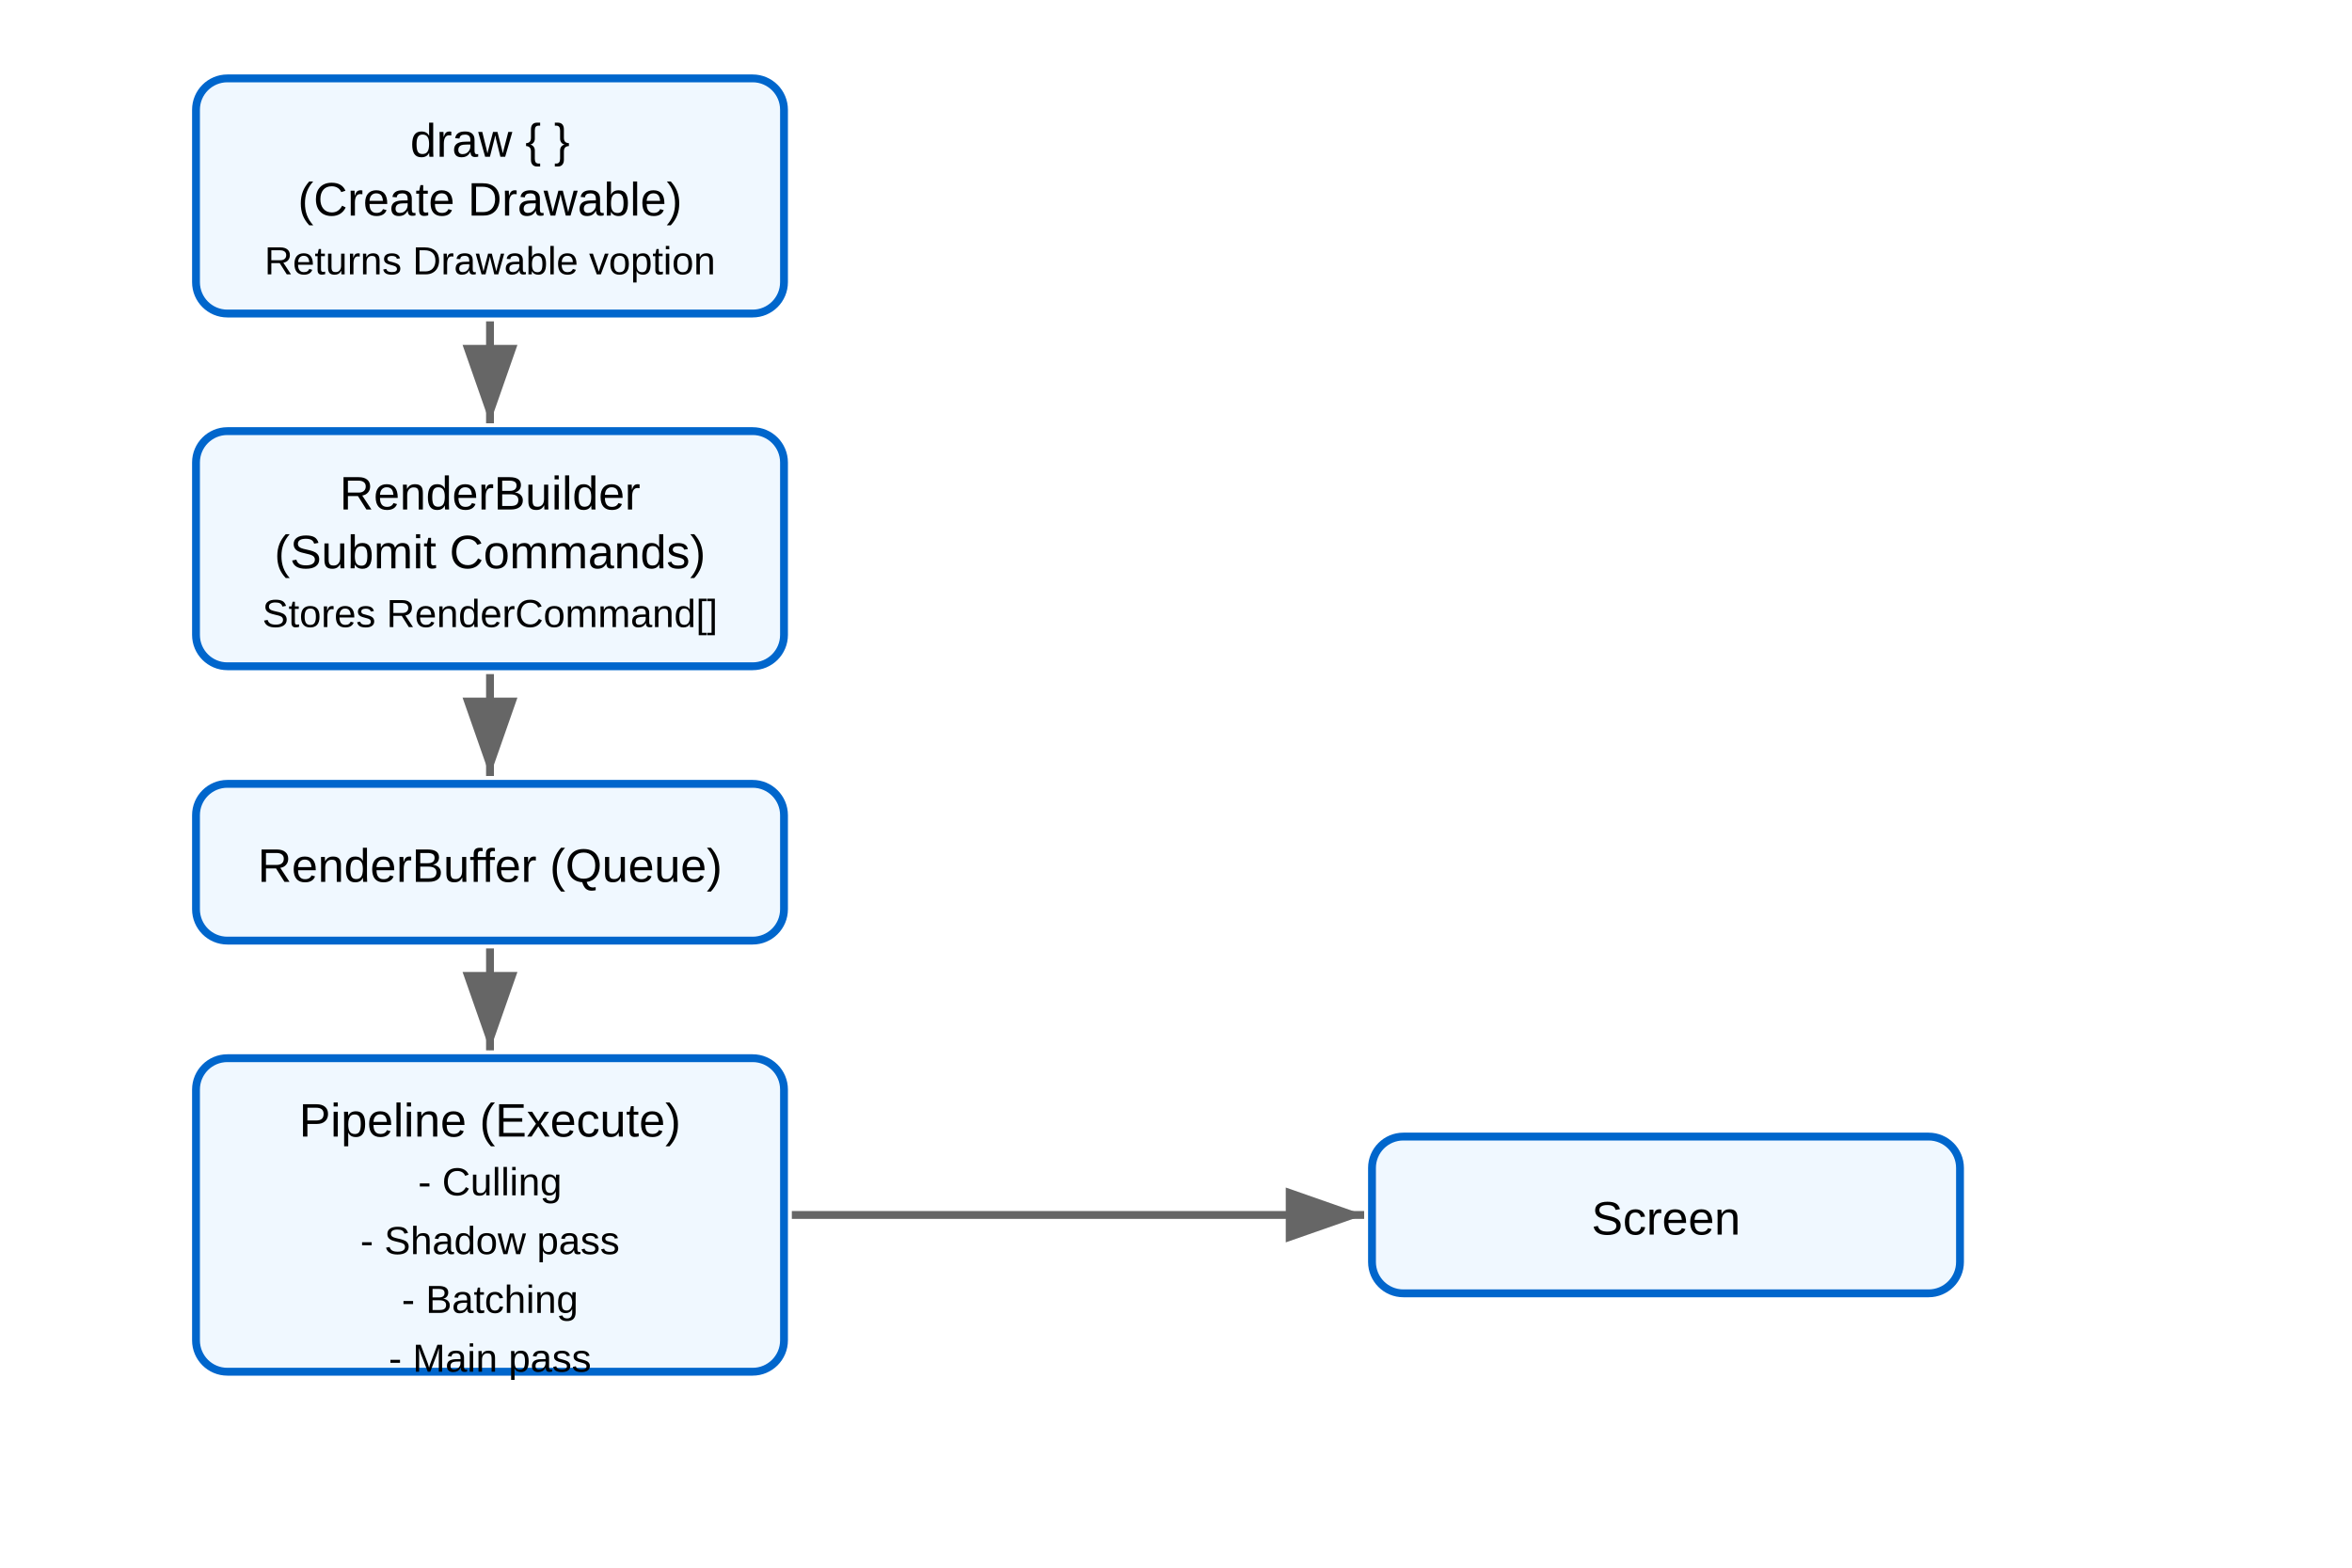
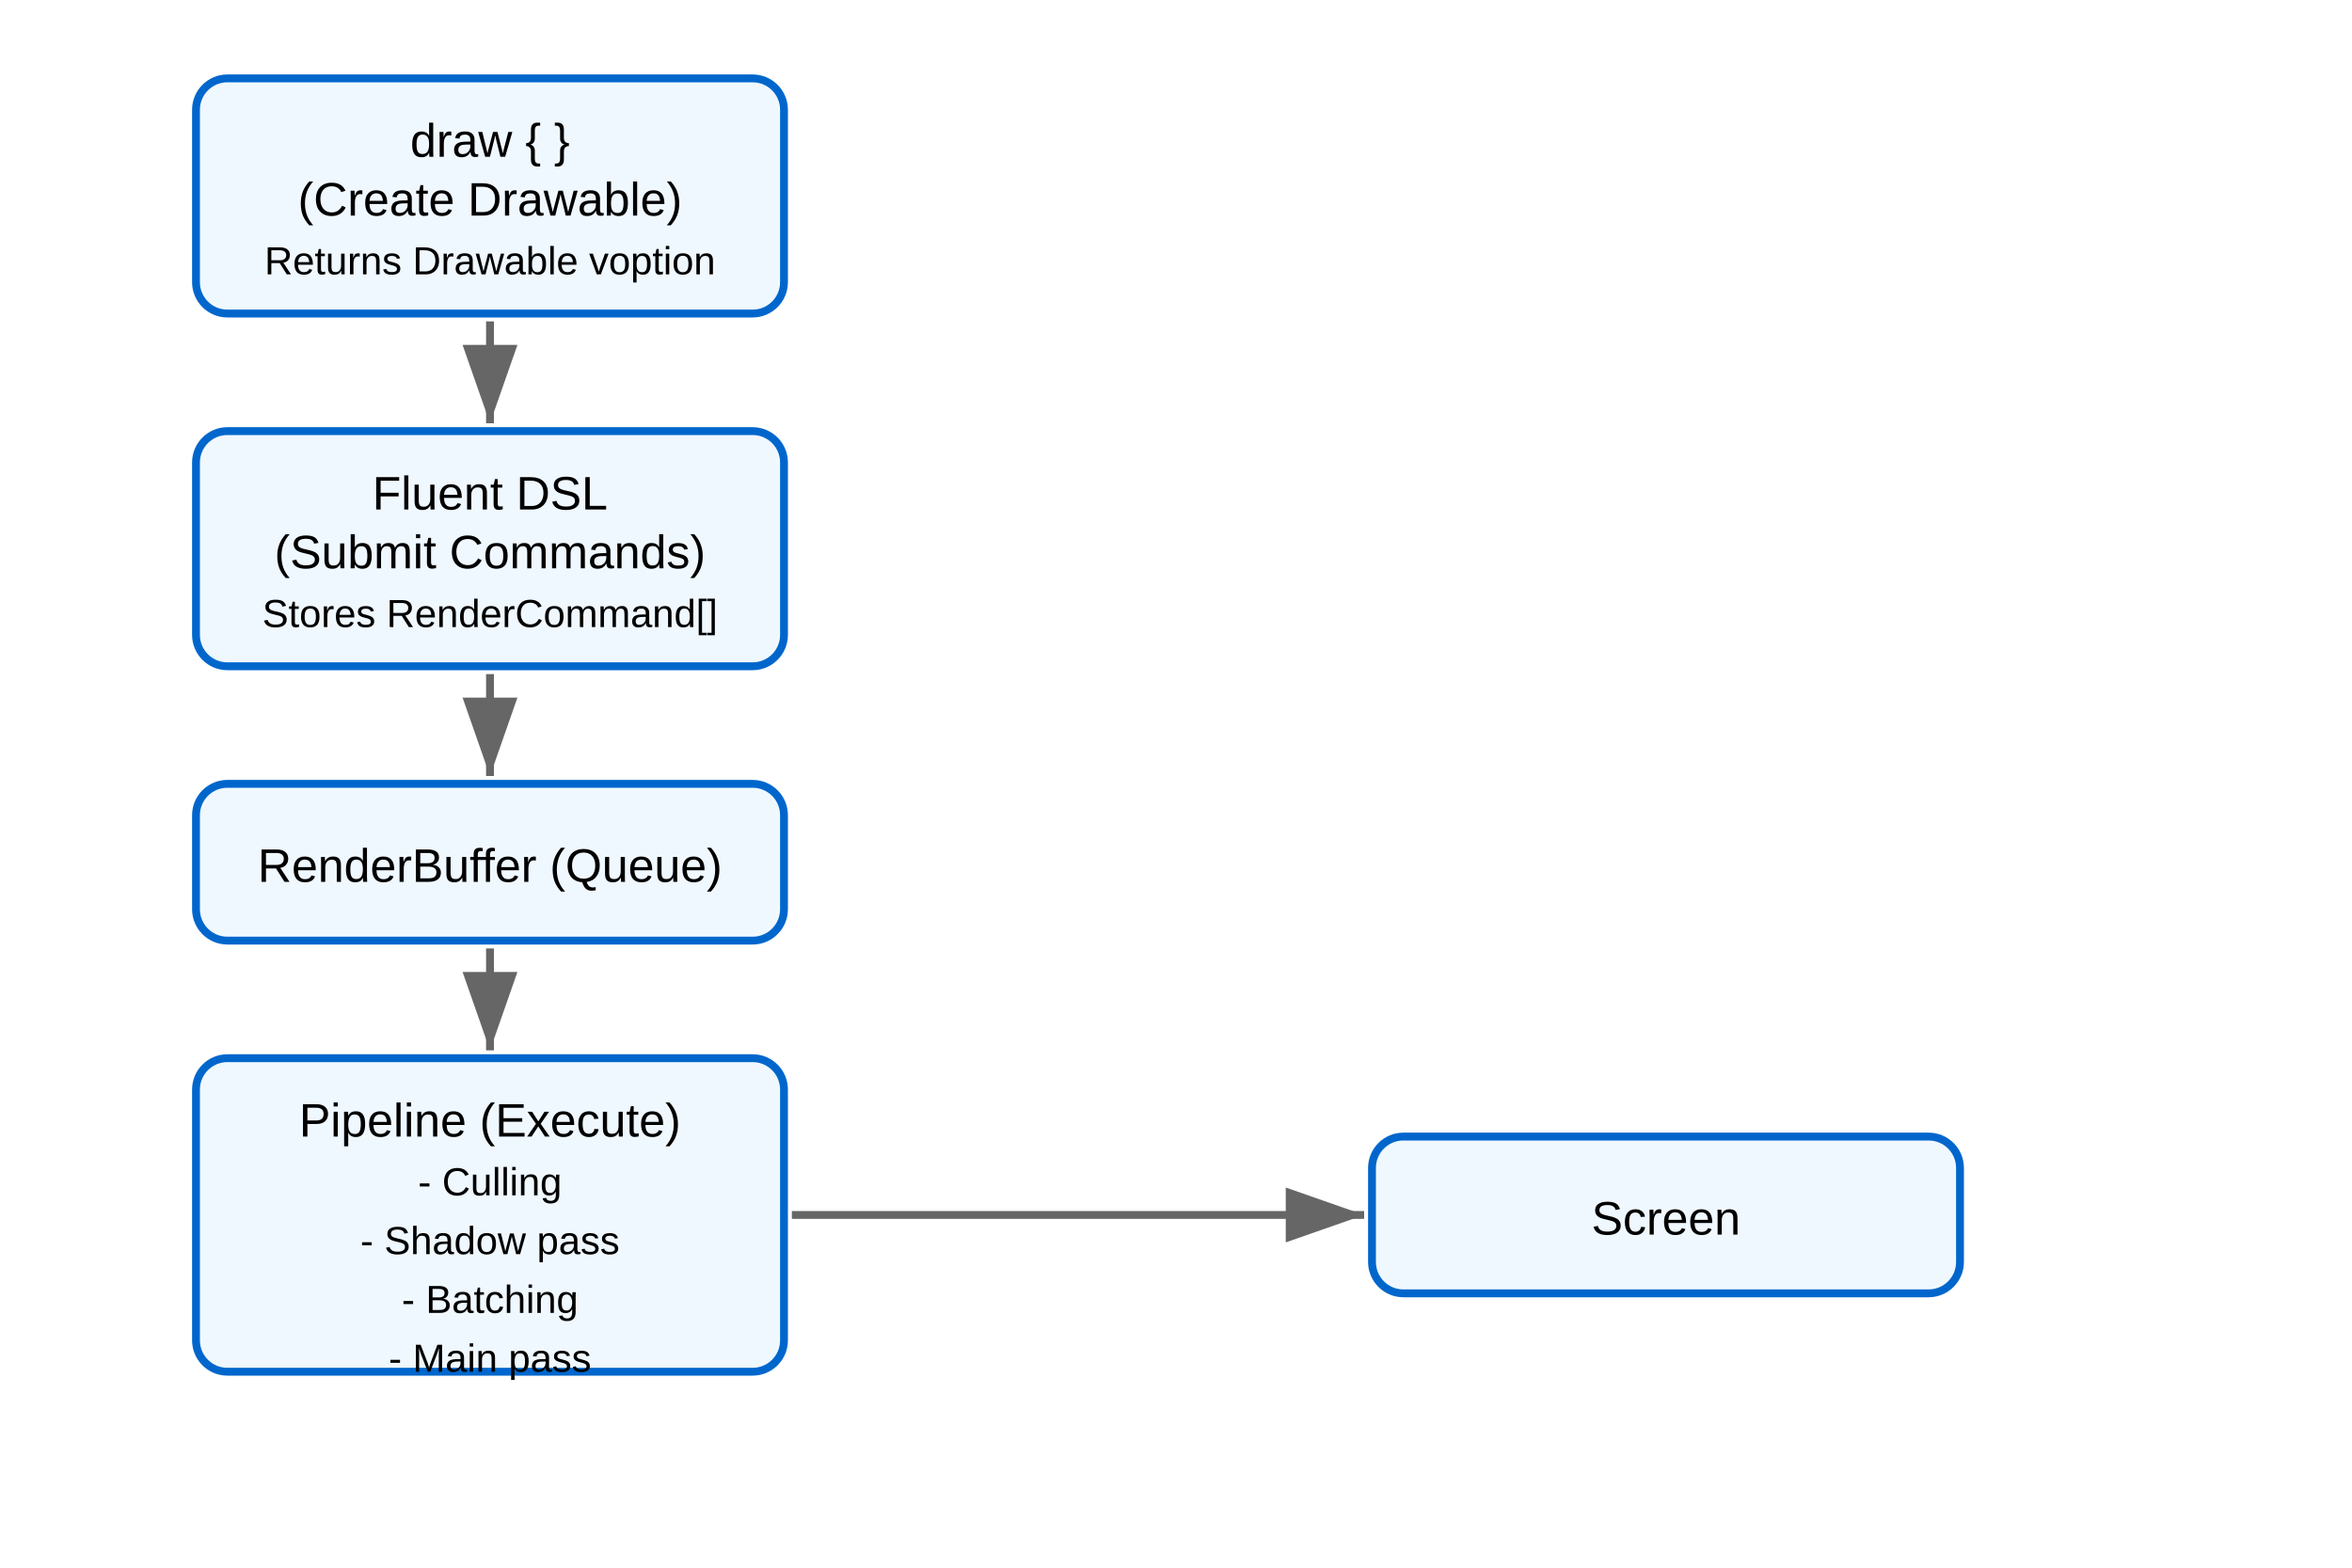
<svg xmlns="http://www.w3.org/2000/svg" width="600" height="400">
  <defs>
    <marker id="arrowhead" markerWidth="10" markerHeight="7" refX="10" refY="3.5" orient="auto">
      <polygon points="0,0 10,3.5 0,7" fill="#666" />
    </marker>
  </defs>
  <rect x="50" y="20" width="150" height="60" rx="8" ry="8" fill="#f0f8ff" stroke="#0066cc" stroke-width="2" />
  <text x="125" y="40" font-family="Arial, sans-serif" font-size="12" text-anchor="middle" fill="black">draw { }</text>
  <text x="125" y="55" font-family="Arial, sans-serif" font-size="12" text-anchor="middle" fill="black">(Create Drawable)</text>
  <text x="125" y="70" font-family="Arial, sans-serif" font-size="10" text-anchor="middle" fill="black">Returns Drawable voption</text>
  <rect x="50" y="110" width="150" height="60" rx="8" ry="8" fill="#f0f8ff" stroke="#0066cc" stroke-width="2" />
-   <text x="125" y="130" font-family="Arial, sans-serif" font-size="12" text-anchor="middle" fill="black">RenderBuilder</text>
+   <text x="125" y="130" font-family="Arial, sans-serif" font-size="12" text-anchor="middle" fill="black">Fluent DSL</text>
  <text x="125" y="145" font-family="Arial, sans-serif" font-size="12" text-anchor="middle" fill="black">(Submit Commands)</text>
  <text x="125" y="160" font-family="Arial, sans-serif" font-size="10" text-anchor="middle" fill="black">Stores RenderCommand[]</text>
  <rect x="50" y="200" width="150" height="40" rx="8" ry="8" fill="#f0f8ff" stroke="#0066cc" stroke-width="2" />
  <text x="125" y="225" font-family="Arial, sans-serif" font-size="12" text-anchor="middle" fill="black">RenderBuffer (Queue)</text>
  <rect x="50" y="270" width="150" height="80" rx="8" ry="8" fill="#f0f8ff" stroke="#0066cc" stroke-width="2" />
  <text x="125" y="290" font-family="Arial, sans-serif" font-size="12" text-anchor="middle" fill="black">Pipeline (Execute)</text>
  <text x="125" y="305" font-family="Arial, sans-serif" font-size="10" text-anchor="middle" fill="black">- Culling</text>
  <text x="125" y="320" font-family="Arial, sans-serif" font-size="10" text-anchor="middle" fill="black">- Shadow pass</text>
  <text x="125" y="335" font-family="Arial, sans-serif" font-size="10" text-anchor="middle" fill="black">- Batching</text>
  <text x="125" y="350" font-family="Arial, sans-serif" font-size="10" text-anchor="middle" fill="black">- Main pass</text>
  <rect x="350" y="290" width="150" height="40" rx="8" ry="8" fill="#f0f8ff" stroke="#0066cc" stroke-width="2" />
  <text x="425" y="315" font-family="Arial, sans-serif" font-size="12" text-anchor="middle" fill="black">Screen</text>
  <line x1="125" y1="82" x2="125" y2="108" stroke="#666" stroke-width="2" marker-end="url(#arrowhead)" />
  <line x1="125" y1="172" x2="125" y2="198" stroke="#666" stroke-width="2" marker-end="url(#arrowhead)" />
  <line x1="125" y1="242" x2="125" y2="268" stroke="#666" stroke-width="2" marker-end="url(#arrowhead)" />
  <line x1="202" y1="310" x2="348" y2="310" stroke="#666" stroke-width="2" marker-end="url(#arrowhead)" />
</svg>
